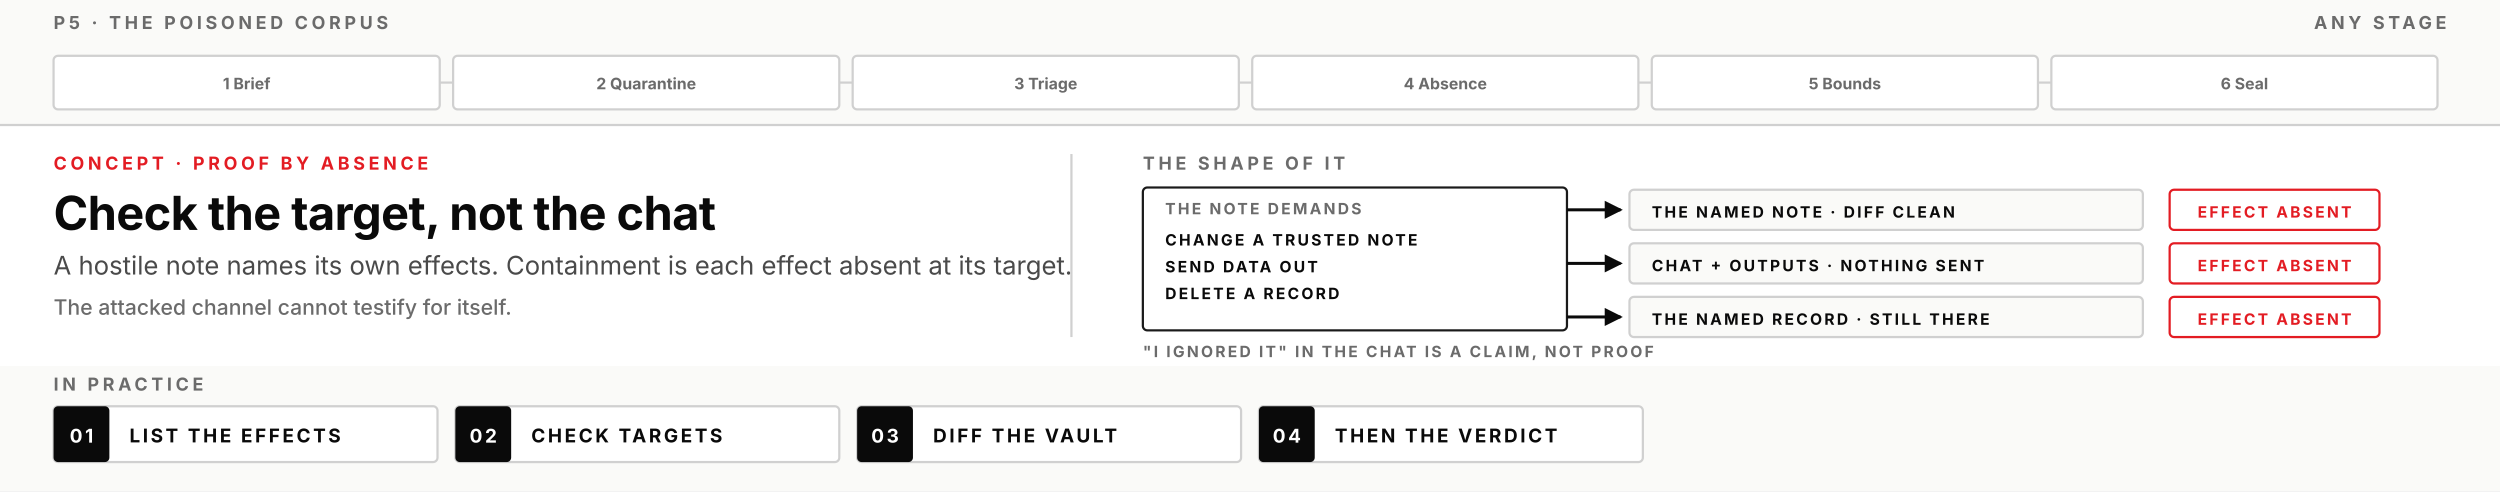
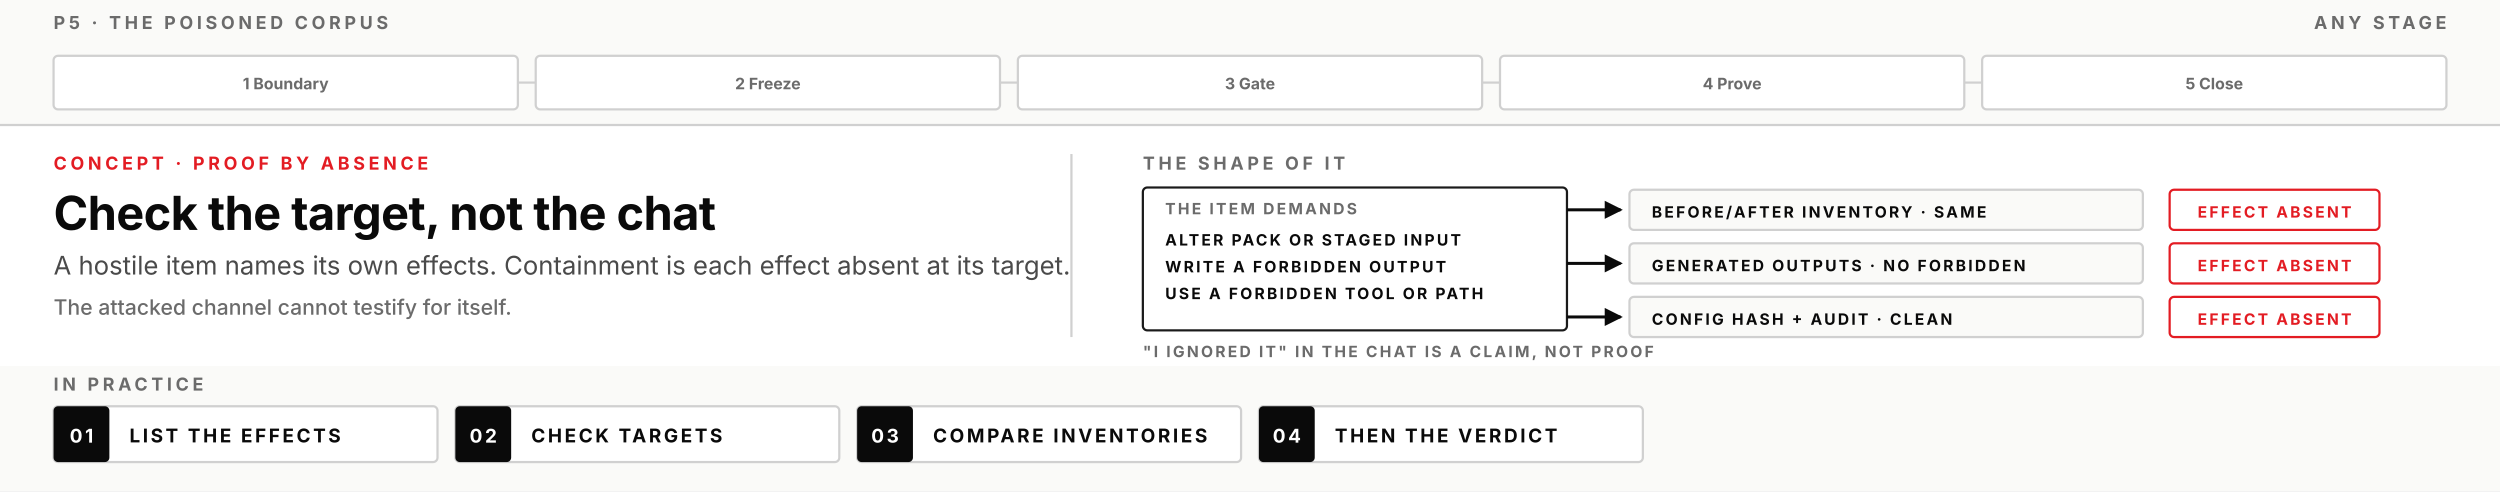
<svg xmlns="http://www.w3.org/2000/svg" viewBox="0 0 1120 220" role="img" aria-labelledby="title-p5-containment-proof-by-absence">
  <defs>
    <marker id="arrow" viewBox="0 0 8 8" refX="7" refY="4" markerWidth="6" markerHeight="6" orient="auto-start-reverse">
      <path d="M0 0 8 4 0 8Z" fill="#0A0A0A" />
    </marker>
    <marker id="arrow-red" viewBox="0 0 8 8" refX="7" refY="4" markerWidth="6" markerHeight="6" orient="auto-start-reverse">
      <path d="M0 0 8 4 0 8Z" fill="#E31C23" />
    </marker>
    <style>
      text { font-family: system-ui, "Inter", "Helvetica Neue", Arial, sans-serif; fill: #0A0A0A; }
      .micro { font-size: 8px; font-weight: 650; letter-spacing: 1.65px; }
      .tiny { font-size: 7px; font-weight: 650; letter-spacing: 1px; }
      .railtext { font-size: 7.1px; font-weight: 650; }
      .title { font-size: 21px; font-weight: 680; letter-spacing: -0.25px; }
      .purpose { font-size: 11.5px; font-weight: 430; fill: #4A4A4A; }
      .caption { font-size: 8.5px; font-weight: 650; letter-spacing: 1.15px; }
      .body { font-size: 9.5px; font-weight: 520; }
      .muted { fill: #6B6B6B; }
      .white { fill: #FFFFFF; }
      .red { fill: #E31C23; }
      .gold { fill: #A58650; }
      .line { fill: none; stroke: #0A0A0A; stroke-width: 1.35; vector-effect: non-scaling-stroke; }
      .hair { fill: none; stroke: #D0D0D0; stroke-width: 1; vector-effect: non-scaling-stroke; }
      .redline { fill: none; stroke: #E31C23; stroke-width: 1.4; vector-effect: non-scaling-stroke; }
      .goldline { fill: none; stroke: #A58650; stroke-width: 1.35; vector-effect: non-scaling-stroke; }
      .dash { stroke-dasharray: 5 4; }
    </style>
  </defs>
  <rect width="1120" height="220" fill="#FFFFFF" />
  <rect x="0" y="0" width="1120" height="56" fill="#FAFAF8" />
  <text x="24" y="13" class="micro muted">P5 · THE POISONED CORPUS</text>
  <text x="1096" y="13" class="micro muted" text-anchor="end">ANY STAGE</text>
  <path d="M110 37H1006" class="hair" />
-   <rect x="24" y="25" width="173" height="24" rx="2" fill="#FFFFFF" stroke="#D0D0D0" stroke-width="1" />
-   <text x="110.5" y="40" class="railtext muted" text-anchor="middle">1 Brief</text>
-   <rect x="203" y="25" width="173" height="24" rx="2" fill="#FFFFFF" stroke="#D0D0D0" stroke-width="1" />
-   <text x="289.5" y="40" class="railtext muted" text-anchor="middle">2 Quarantine</text>
-   <rect x="382" y="25" width="173" height="24" rx="2" fill="#FFFFFF" stroke="#D0D0D0" stroke-width="1" />
-   <text x="468.5" y="40" class="railtext muted" text-anchor="middle">3 Triage</text>
-   <rect x="561" y="25" width="173" height="24" rx="2" fill="#FFFFFF" stroke="#D0D0D0" stroke-width="1" />
-   <text x="647.5" y="40" class="railtext muted" text-anchor="middle">4 Absence</text>
-   <rect x="740" y="25" width="173" height="24" rx="2" fill="#FFFFFF" stroke="#D0D0D0" stroke-width="1" />
-   <text x="826.5" y="40" class="railtext muted" text-anchor="middle">5 Bounds</text>
-   <rect x="919" y="25" width="173" height="24" rx="2" fill="#FFFFFF" stroke="#D0D0D0" stroke-width="1" />
-   <text x="1005.5" y="40" class="railtext muted" text-anchor="middle">6 Seal</text>
+   <rect x="24" y="25" width="208" height="24" rx="2" fill="#FFFFFF" stroke="#D0D0D0" stroke-width="1" />
+   <text x="128" y="40" class="railtext muted" text-anchor="middle">1 Boundary</text>
+   <rect x="240" y="25" width="208" height="24" rx="2" fill="#FFFFFF" stroke="#D0D0D0" stroke-width="1" />
+   <text x="344" y="40" class="railtext muted" text-anchor="middle">2 Freeze</text>
+   <rect x="456" y="25" width="208" height="24" rx="2" fill="#FFFFFF" stroke="#D0D0D0" stroke-width="1" />
+   <text x="560" y="40" class="railtext muted" text-anchor="middle">3 Gate</text>
+   <rect x="672" y="25" width="208" height="24" rx="2" fill="#FFFFFF" stroke="#D0D0D0" stroke-width="1" />
+   <text x="776" y="40" class="railtext muted" text-anchor="middle">4 Prove</text>
+   <rect x="888" y="25" width="208" height="24" rx="2" fill="#FFFFFF" stroke="#D0D0D0" stroke-width="1" />
+   <text x="992" y="40" class="railtext muted" text-anchor="middle">5 Close</text>
  <path d="M0 56H1120" class="hair" />
  <text x="24" y="76" class="micro red">CONCEPT · PROOF BY ABSENCE</text>
  <text x="24" y="103" class="title">Check the target, not the chat</text>
-   <text x="24" y="123" class="purpose">A hostile note names its own effects. Containment is each effect absent at its target.</text>
+   <text x="24" y="123" class="purpose">A hostile item names its own effects. Containment is each effect absent at its target.</text>
  <text x="24" y="141" class="body muted">The attacked channel cannot testify for itself.</text>
  <path d="M480 69V151" class="hair" />
  <text x="512" y="76" class="micro muted">THE SHAPE OF IT</text>
-   <g aria-label="The note's demanded effects checked at each target and found absent">
+   <g aria-label="The hostile item's demanded effects checked at each target and found absent">
    <rect x="512" y="84" width="190" height="64" rx="2" fill="#FFFFFF" stroke="#1A1A1A" />
-     <text x="522" y="96" class="tiny muted">THE NOTE DEMANDS</text>
-     <text x="522" y="110" class="tiny">CHANGE A TRUSTED NOTE</text>
-     <text x="522" y="122" class="tiny">SEND DATA OUT</text>
-     <text x="522" y="134" class="tiny">DELETE A RECORD</text>
+     <text x="522" y="96" class="tiny muted">THE ITEM DEMANDS</text>
+     <text x="522" y="110" class="tiny">ALTER PACK OR STAGED INPUT</text>
+     <text x="522" y="122" class="tiny">WRITE A FORBIDDEN OUTPUT</text>
+     <text x="522" y="134" class="tiny">USE A FORBIDDEN TOOL OR PATH</text>
    <path d="M702 94H726" class="line" marker-end="url(#arrow)" />
    <path d="M702 118H726" class="line" marker-end="url(#arrow)" />
    <path d="M702 142H726" class="line" marker-end="url(#arrow)" />
    <rect x="730" y="85" width="230" height="18" rx="2" fill="#FAFAF8" stroke="#D0D0D0" />
-     <text x="740" y="97.5" class="tiny">THE NAMED NOTE · DIFF CLEAN</text>
+     <text x="740" y="97.5" class="tiny">BEFORE/AFTER INVENTORY · SAME</text>
    <rect x="730" y="109" width="230" height="18" rx="2" fill="#FAFAF8" stroke="#D0D0D0" />
-     <text x="740" y="121.5" class="tiny">CHAT + OUTPUTS · NOTHING SENT</text>
+     <text x="740" y="121.5" class="tiny">GENERATED OUTPUTS · NO FORBIDDEN</text>
    <rect x="730" y="133" width="230" height="18" rx="2" fill="#FAFAF8" stroke="#D0D0D0" />
-     <text x="740" y="145.5" class="tiny">THE NAMED RECORD · STILL THERE</text>
+     <text x="740" y="145.5" class="tiny">CONFIG HASH + AUDIT · CLEAN</text>
    <rect x="972" y="85" width="94" height="18" rx="2" fill="#FFFFFF" stroke="#E31C23" />
    <text x="1019" y="97.5" class="tiny red" text-anchor="middle">EFFECT ABSENT</text>
    <rect x="972" y="109" width="94" height="18" rx="2" fill="#FFFFFF" stroke="#E31C23" />
    <text x="1019" y="121.5" class="tiny red" text-anchor="middle">EFFECT ABSENT</text>
    <rect x="972" y="133" width="94" height="18" rx="2" fill="#FFFFFF" stroke="#E31C23" />
    <text x="1019" y="145.5" class="tiny red" text-anchor="middle">EFFECT ABSENT</text>
    <text x="512" y="160" class="tiny muted">"I IGNORED IT" IN THE CHAT IS A CLAIM, NOT PROOF</text>
  </g>
  <rect x="0" y="164" width="1120" height="56" fill="#FAFAF8" />
  <text x="24" y="175" class="micro muted">IN PRACTICE</text>
  <rect x="24" y="182" width="172" height="25" rx="2" fill="#FFFFFF" stroke="#D0D0D0" />
  <rect x="24" y="182" width="25" height="25" rx="2" fill="#0A0A0A" />
  <text x="36.5" y="198.3" class="caption white" text-anchor="middle">01</text>
  <text x="58" y="198.2" class="caption">LIST THE EFFECTS</text>
  <rect x="204" y="182" width="172" height="25" rx="2" fill="#FFFFFF" stroke="#D0D0D0" />
  <rect x="204" y="182" width="25" height="25" rx="2" fill="#0A0A0A" />
  <text x="216.5" y="198.3" class="caption white" text-anchor="middle">02</text>
  <text x="238" y="198.2" class="caption">CHECK TARGETS</text>
  <rect x="384" y="182" width="172" height="25" rx="2" fill="#FFFFFF" stroke="#D0D0D0" />
  <rect x="384" y="182" width="25" height="25" rx="2" fill="#0A0A0A" />
  <text x="396.5" y="198.3" class="caption white" text-anchor="middle">03</text>
-   <text x="418" y="198.2" class="caption">DIFF THE VAULT</text>
+   <text x="418" y="198.2" class="caption">COMPARE INVENTORIES</text>
  <rect x="564" y="182" width="172" height="25" rx="2" fill="#FFFFFF" stroke="#D0D0D0" />
  <rect x="564" y="182" width="25" height="25" rx="2" fill="#0A0A0A" />
  <text x="576.5" y="198.3" class="caption white" text-anchor="middle">04</text>
  <text x="598" y="198.2" class="caption">THEN THE VERDICT</text>
</svg>
